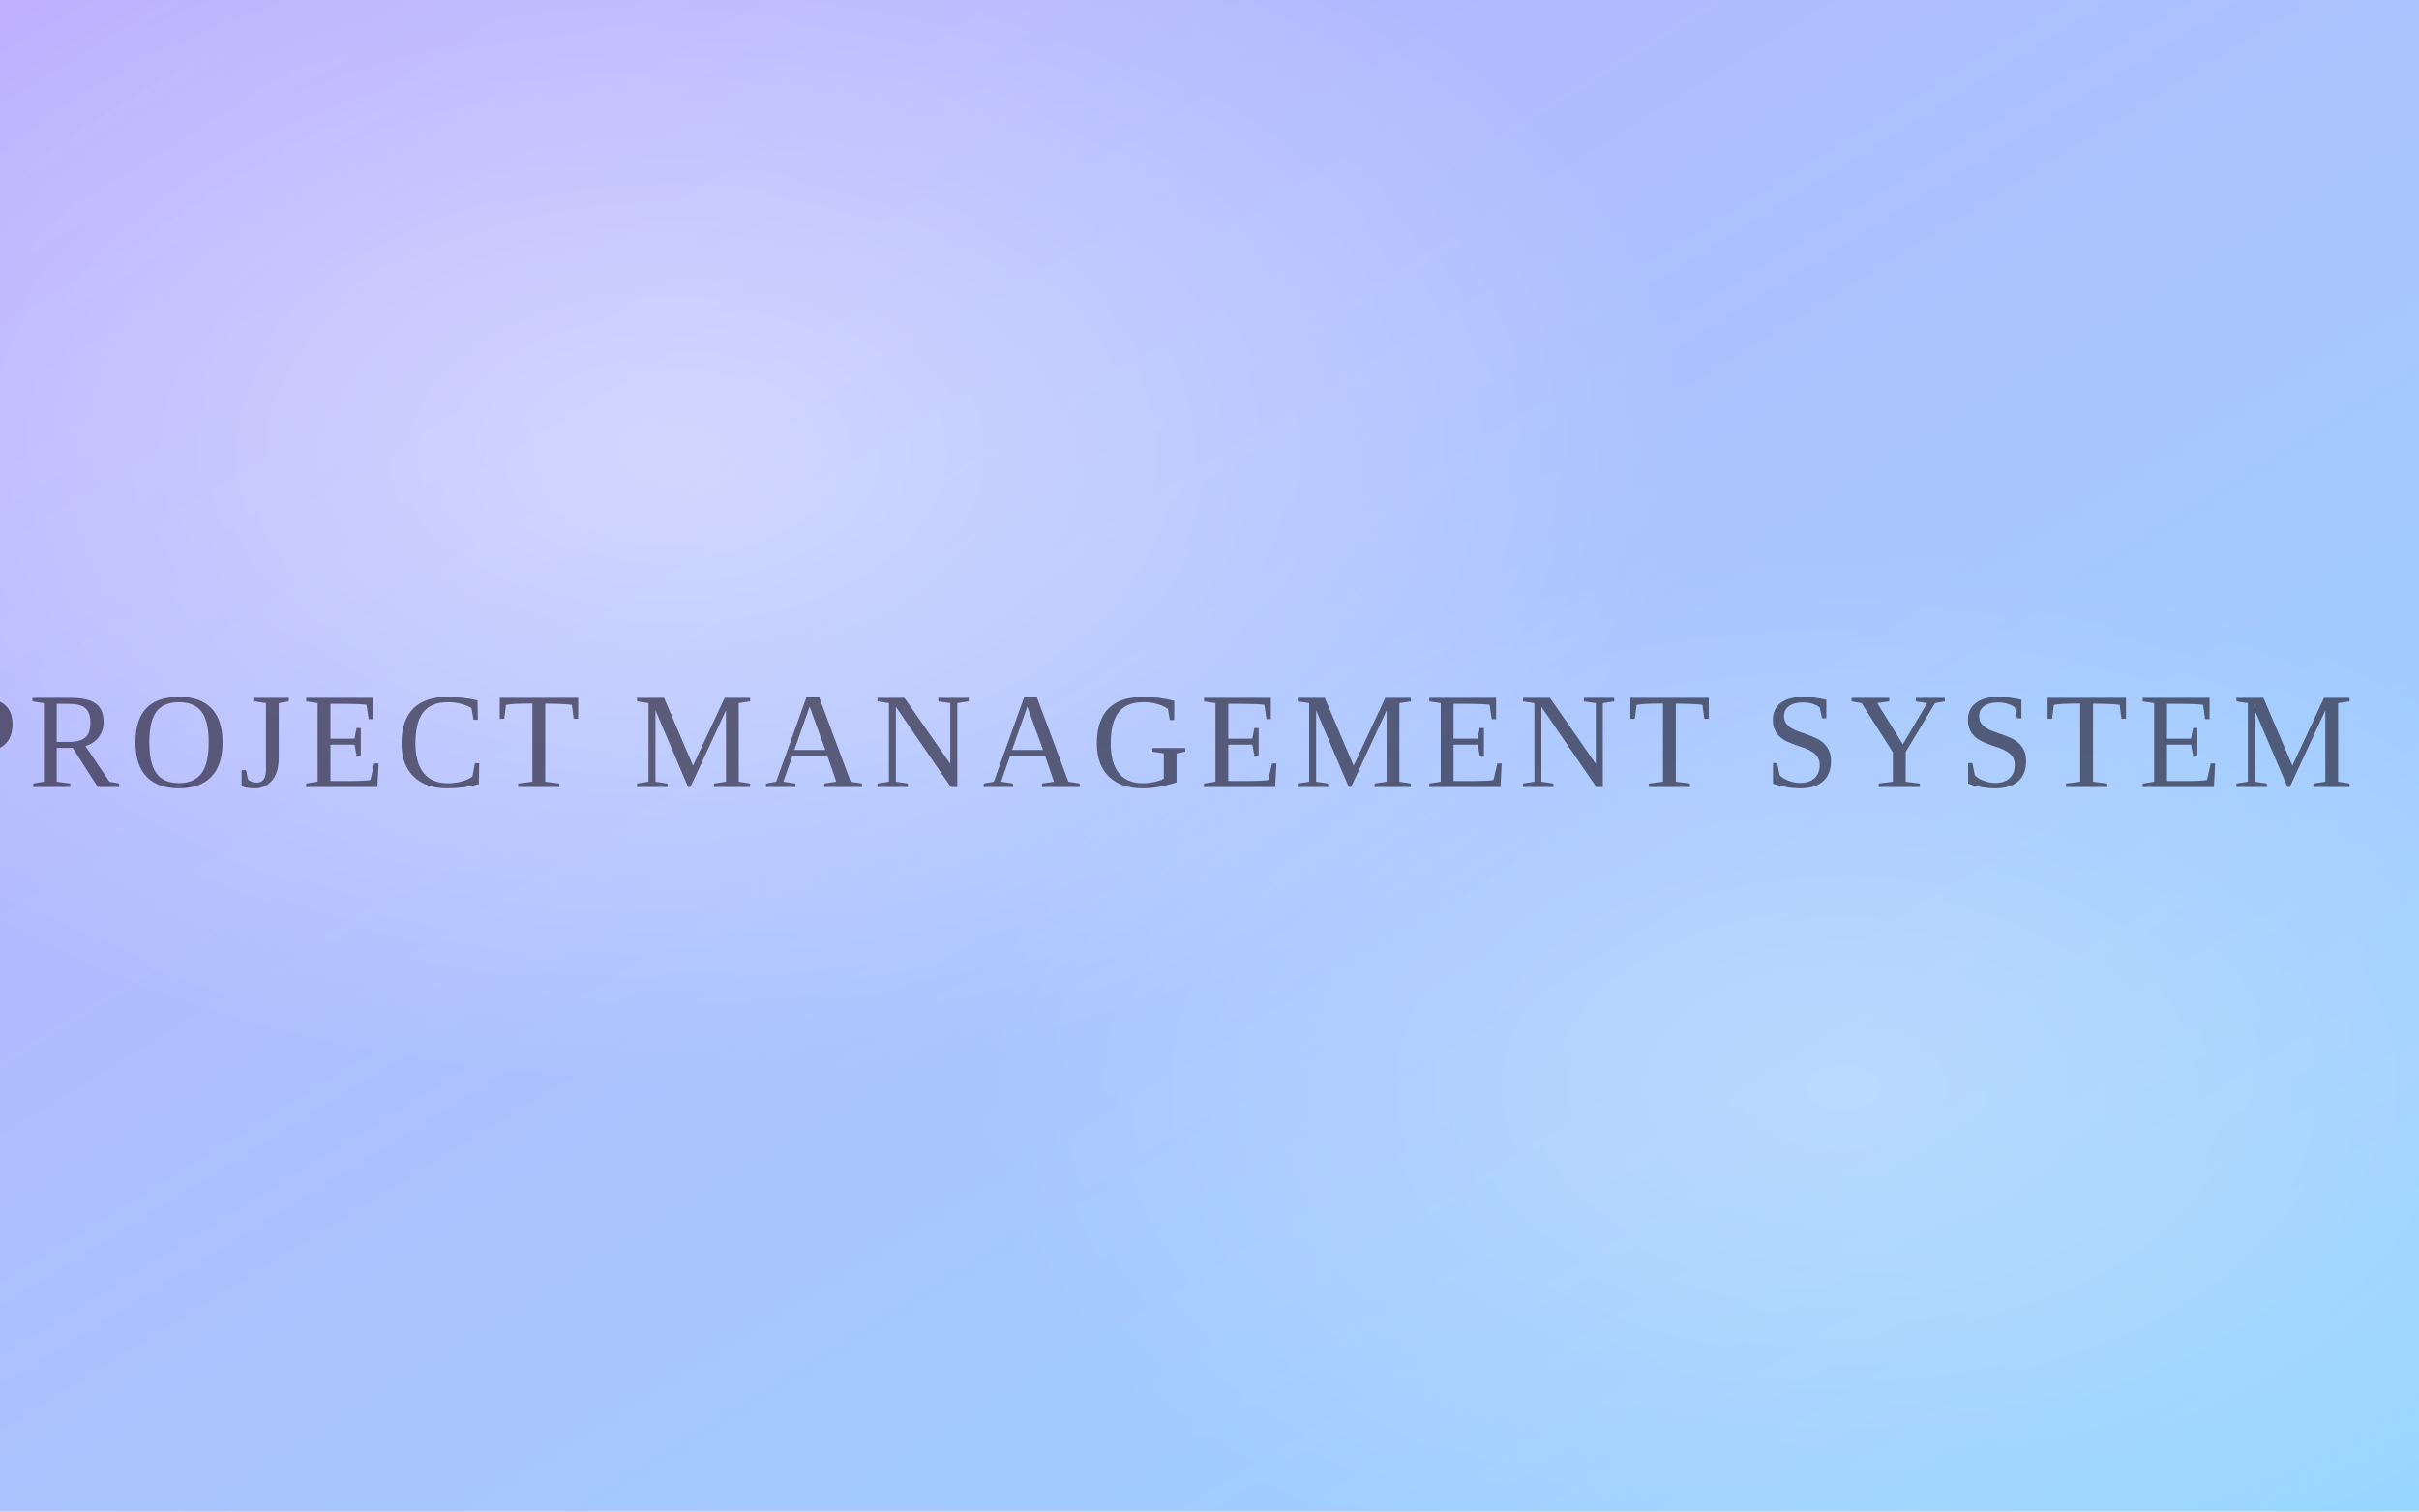
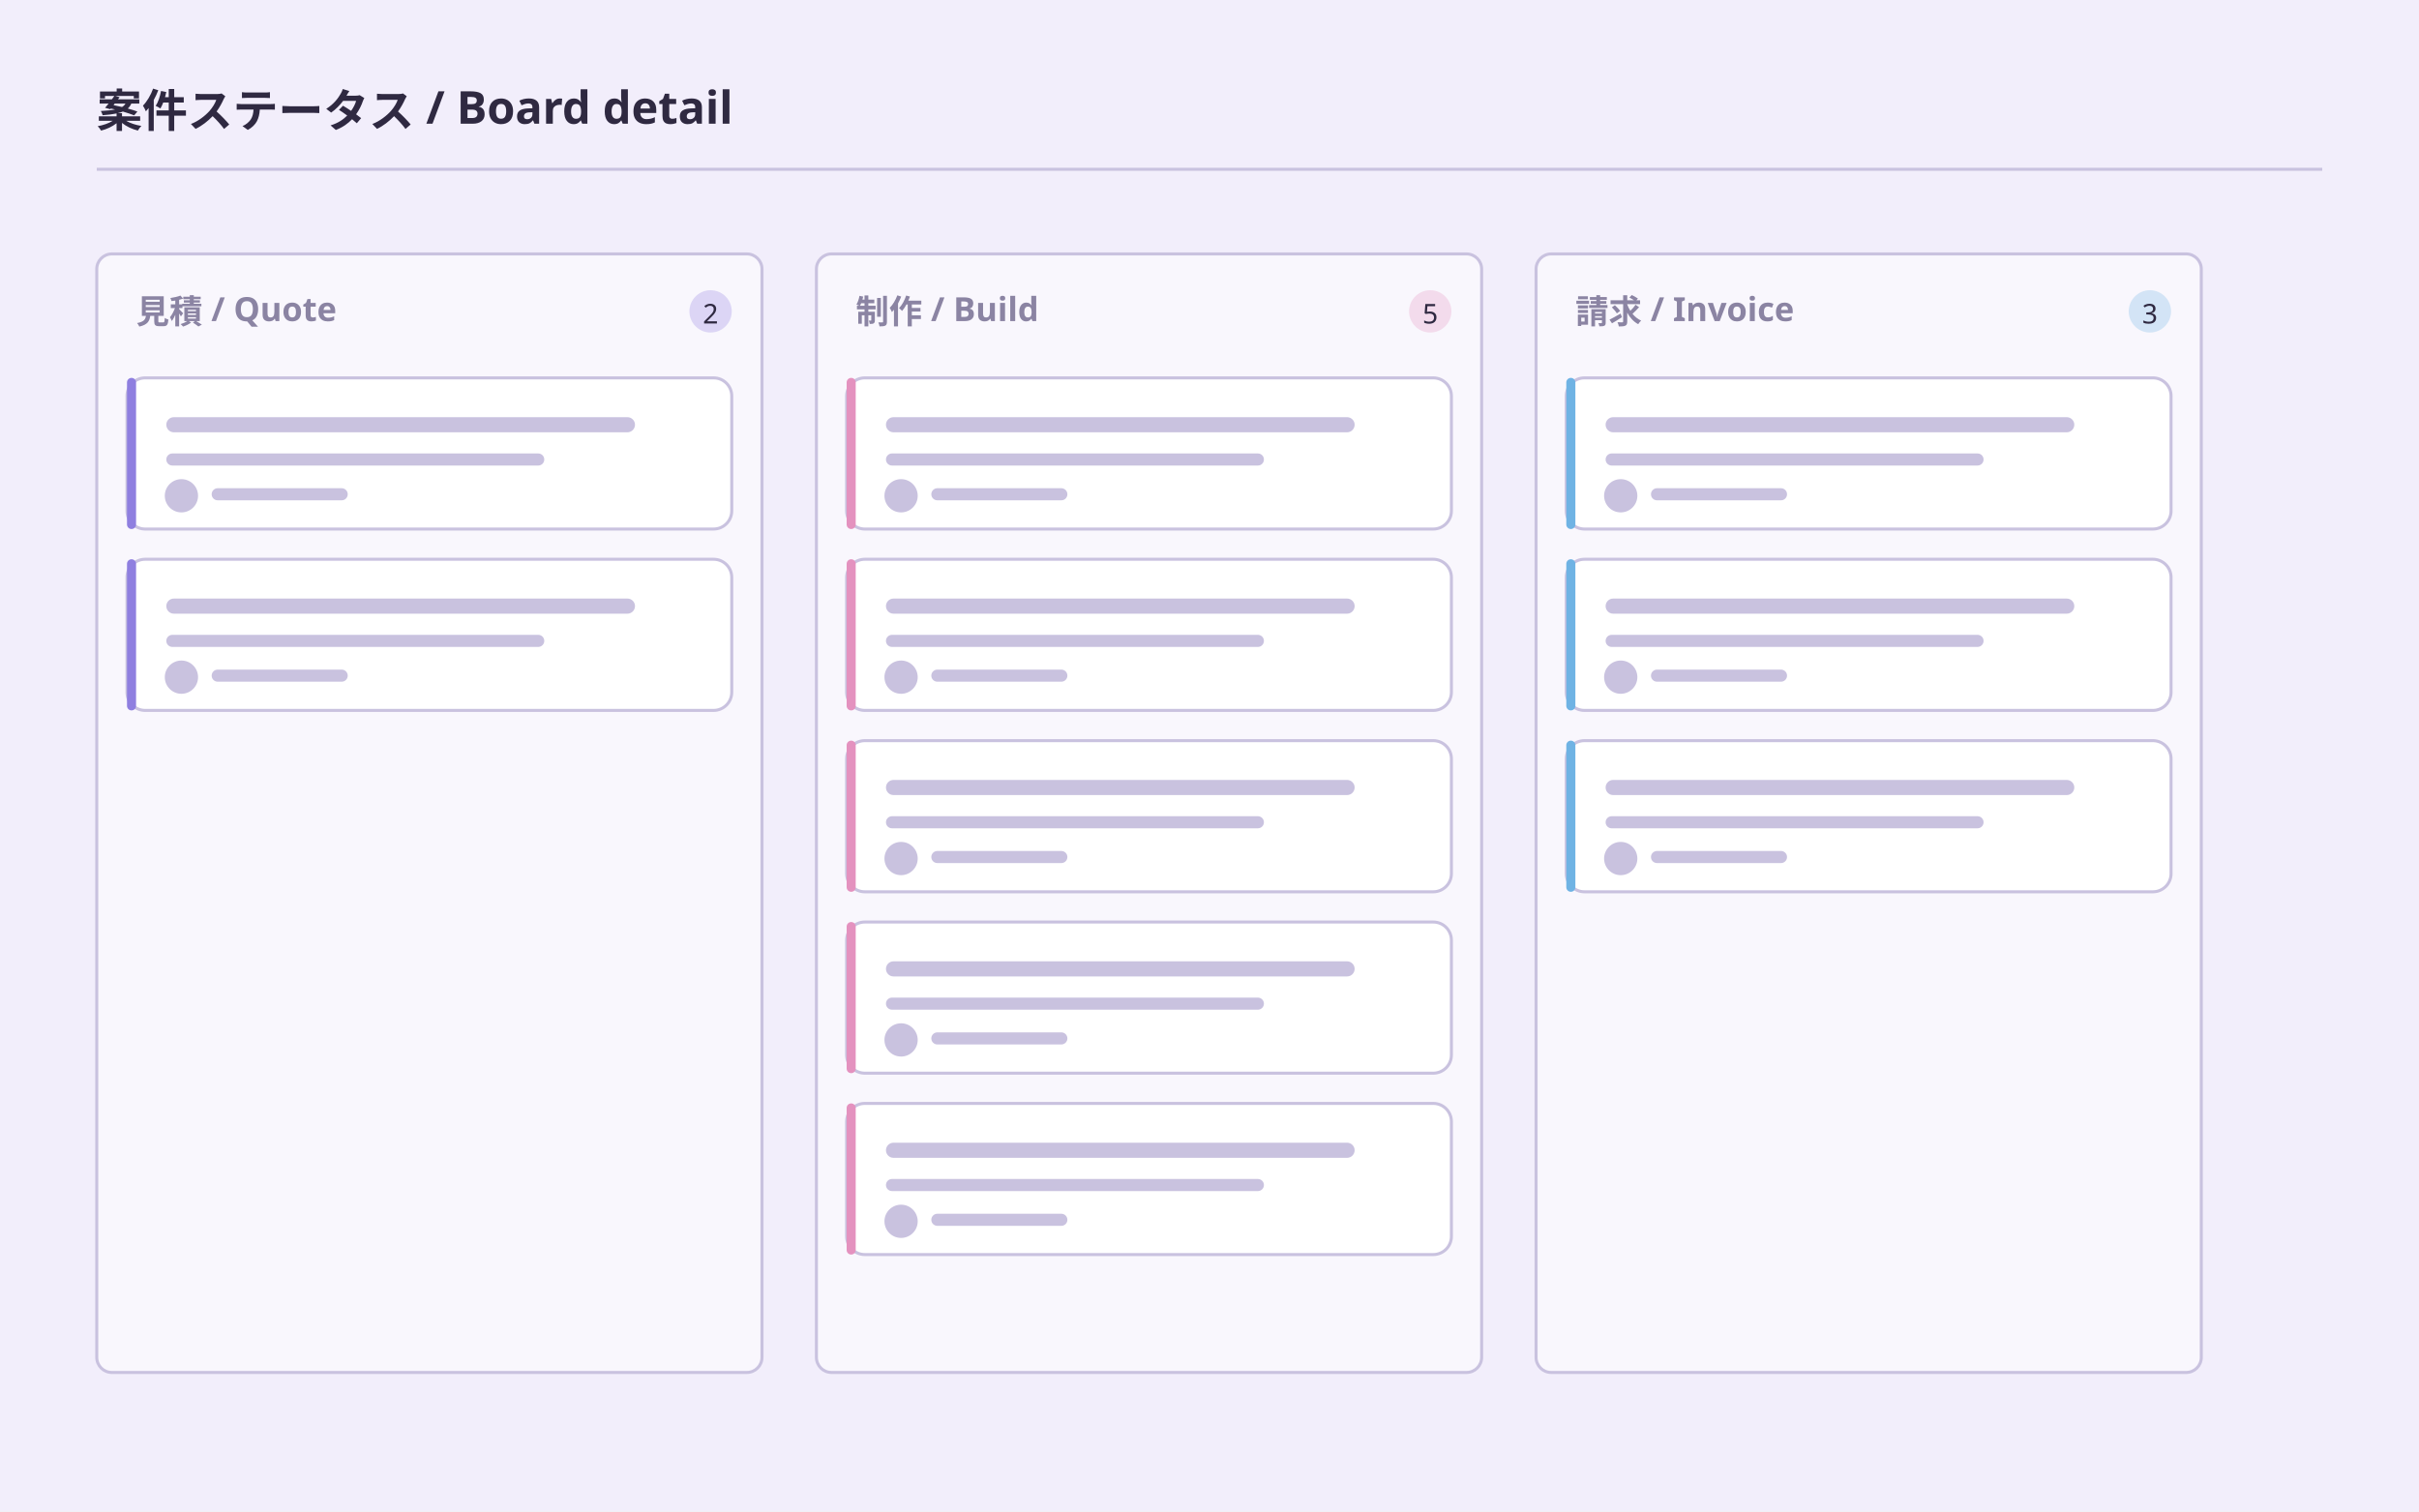
- <svg xmlns="http://www.w3.org/2000/svg" viewBox="0 0 1600 1000" width="1600" height="1000" role="img" aria-label="PROJECT MANAGEMENT SYSTEM 1">
+ <svg xmlns="http://www.w3.org/2000/svg" viewBox="0 0 1600 1000" width="1600" height="1000" role="img" aria-label="案件ステータス / Board detail">
  <defs>
-     <linearGradient id="g" x1="0" y1="0" x2="1" y2="1">
-       <stop offset="0%" stop-color="#bdaeff" />
-       <stop offset="100%" stop-color="#97d7ff" />
-     </linearGradient>
-     <radialGradient id="h1" cx="28%" cy="30%" r="42%">
-       <stop offset="0%" stop-color="#ffffff" stop-opacity="0.42" />
-       <stop offset="100%" stop-color="#ffffff" stop-opacity="0" />
-     </radialGradient>
-     <radialGradient id="h2" cx="76%" cy="72%" r="36%">
-       <stop offset="0%" stop-color="#ffffff" stop-opacity="0.26" />
-       <stop offset="100%" stop-color="#ffffff" stop-opacity="0" />
-     </radialGradient>
+     <marker id="tip" viewBox="0 0 10 10" refX="9" refY="5" markerWidth="7" markerHeight="7" orient="auto">
+       <path d="M0 0 L10 5 L0 10 z" fill="#8b84a3" />
+     </marker>
  </defs>
-   <rect width="1600" height="1000" fill="url(#g)" />
-   <rect width="1600" height="1000" fill="url(#h1)" />
-   <rect width="1600" height="1000" fill="url(#h2)" />
-   <text x="50%" y="50%" dominant-baseline="middle" text-anchor="middle" font-family="Georgia, 'Times New Roman', serif" font-size="90" fill="#1a1526" opacity="0.62" letter-spacing="7">PROJECT MANAGEMENT SYSTEM 1</text>
+   <rect width="1600" height="1000" fill="#f2eefb" />
+   <text x="64" y="84" fill="#2f2941" font-family="'Segoe UI',system-ui,sans-serif" font-size="30" font-weight="600" text-anchor="start" letter-spacing="0">案件ステータス / Board detail</text>
+   <line x1="64" y1="112" x2="1536" y2="112" stroke="#c9c2df" stroke-width="2" />
+   <rect x="64" y="168" width="440" height="740" rx="10" fill="rgba(255,255,255,.55)" stroke="#c9c2df" stroke-width="2" />
+   <text x="90" y="214" fill="#8b84a3" font-family="'Segoe UI',system-ui,sans-serif" font-size="22" font-weight="600" text-anchor="start" letter-spacing="0">見積 / Quote</text>
+   <circle cx="470" cy="206" r="14" fill="#8f7fe0" opacity="0.28" />
+   <text x="470" y="214" fill="#2f2941" font-family="'Segoe UI',system-ui,sans-serif" font-size="18" font-weight="400" text-anchor="middle" letter-spacing="0">2</text>
+   <rect x="84" y="250" width="400" height="100" rx="12" fill="#ffffff" stroke="#c9c2df" stroke-width="2" />
+   <rect x="84" y="250" width="6" height="100" rx="3" fill="#8f7fe0" />
+   <rect x="110" y="276" width="310" height="10" rx="5" fill="#c9c2df" />
+   <rect x="110" y="300" width="250" height="8" rx="4" fill="#c9c2df" />
+   <circle cx="120" cy="328" r="11" fill="#c9c2df" />
+   <rect x="140" y="323" width="90" height="8" rx="4" fill="#c9c2df" />
+   <rect x="84" y="370" width="400" height="100" rx="12" fill="#ffffff" stroke="#c9c2df" stroke-width="2" />
+   <rect x="84" y="370" width="6" height="100" rx="3" fill="#8f7fe0" />
+   <rect x="110" y="396" width="310" height="10" rx="5" fill="#c9c2df" />
+   <rect x="110" y="420" width="250" height="8" rx="4" fill="#c9c2df" />
+   <circle cx="120" cy="448" r="11" fill="#c9c2df" />
+   <rect x="140" y="443" width="90" height="8" rx="4" fill="#c9c2df" />
+   <rect x="540" y="168" width="440" height="740" rx="10" fill="rgba(255,255,255,.55)" stroke="#c9c2df" stroke-width="2" />
+   <text x="566" y="214" fill="#8b84a3" font-family="'Segoe UI',system-ui,sans-serif" font-size="22" font-weight="600" text-anchor="start" letter-spacing="0">制作 / Build</text>
+   <circle cx="946" cy="206" r="14" fill="#e492bf" opacity="0.28" />
+   <text x="946" y="214" fill="#2f2941" font-family="'Segoe UI',system-ui,sans-serif" font-size="18" font-weight="400" text-anchor="middle" letter-spacing="0">5</text>
+   <rect x="560" y="250" width="400" height="100" rx="12" fill="#ffffff" stroke="#c9c2df" stroke-width="2" />
+   <rect x="560" y="250" width="6" height="100" rx="3" fill="#e492bf" />
+   <rect x="586" y="276" width="310" height="10" rx="5" fill="#c9c2df" />
+   <rect x="586" y="300" width="250" height="8" rx="4" fill="#c9c2df" />
+   <circle cx="596" cy="328" r="11" fill="#c9c2df" />
+   <rect x="616" y="323" width="90" height="8" rx="4" fill="#c9c2df" />
+   <rect x="560" y="370" width="400" height="100" rx="12" fill="#ffffff" stroke="#c9c2df" stroke-width="2" />
+   <rect x="560" y="370" width="6" height="100" rx="3" fill="#e492bf" />
+   <rect x="586" y="396" width="310" height="10" rx="5" fill="#c9c2df" />
+   <rect x="586" y="420" width="250" height="8" rx="4" fill="#c9c2df" />
+   <circle cx="596" cy="448" r="11" fill="#c9c2df" />
+   <rect x="616" y="443" width="90" height="8" rx="4" fill="#c9c2df" />
+   <rect x="560" y="490" width="400" height="100" rx="12" fill="#ffffff" stroke="#c9c2df" stroke-width="2" />
+   <rect x="560" y="490" width="6" height="100" rx="3" fill="#e492bf" />
+   <rect x="586" y="516" width="310" height="10" rx="5" fill="#c9c2df" />
+   <rect x="586" y="540" width="250" height="8" rx="4" fill="#c9c2df" />
+   <circle cx="596" cy="568" r="11" fill="#c9c2df" />
+   <rect x="616" y="563" width="90" height="8" rx="4" fill="#c9c2df" />
+   <rect x="560" y="610" width="400" height="100" rx="12" fill="#ffffff" stroke="#c9c2df" stroke-width="2" />
+   <rect x="560" y="610" width="6" height="100" rx="3" fill="#e492bf" />
+   <rect x="586" y="636" width="310" height="10" rx="5" fill="#c9c2df" />
+   <rect x="586" y="660" width="250" height="8" rx="4" fill="#c9c2df" />
+   <circle cx="596" cy="688" r="11" fill="#c9c2df" />
+   <rect x="616" y="683" width="90" height="8" rx="4" fill="#c9c2df" />
+   <rect x="560" y="730" width="400" height="100" rx="12" fill="#ffffff" stroke="#c9c2df" stroke-width="2" />
+   <rect x="560" y="730" width="6" height="100" rx="3" fill="#e492bf" />
+   <rect x="586" y="756" width="310" height="10" rx="5" fill="#c9c2df" />
+   <rect x="586" y="780" width="250" height="8" rx="4" fill="#c9c2df" />
+   <circle cx="596" cy="808" r="11" fill="#c9c2df" />
+   <rect x="616" y="803" width="90" height="8" rx="4" fill="#c9c2df" />
+   <rect x="1016" y="168" width="440" height="740" rx="10" fill="rgba(255,255,255,.55)" stroke="#c9c2df" stroke-width="2" />
+   <text x="1042" y="214" fill="#8b84a3" font-family="'Segoe UI',system-ui,sans-serif" font-size="22" font-weight="600" text-anchor="start" letter-spacing="0">請求 / Invoice</text>
+   <circle cx="1422" cy="206" r="14" fill="#6fb3e4" opacity="0.28" />
+   <text x="1422" y="214" fill="#2f2941" font-family="'Segoe UI',system-ui,sans-serif" font-size="18" font-weight="400" text-anchor="middle" letter-spacing="0">3</text>
+   <rect x="1036" y="250" width="400" height="100" rx="12" fill="#ffffff" stroke="#c9c2df" stroke-width="2" />
+   <rect x="1036" y="250" width="6" height="100" rx="3" fill="#6fb3e4" />
+   <rect x="1062" y="276" width="310" height="10" rx="5" fill="#c9c2df" />
+   <rect x="1062" y="300" width="250" height="8" rx="4" fill="#c9c2df" />
+   <circle cx="1072" cy="328" r="11" fill="#c9c2df" />
+   <rect x="1092" y="323" width="90" height="8" rx="4" fill="#c9c2df" />
+   <rect x="1036" y="370" width="400" height="100" rx="12" fill="#ffffff" stroke="#c9c2df" stroke-width="2" />
+   <rect x="1036" y="370" width="6" height="100" rx="3" fill="#6fb3e4" />
+   <rect x="1062" y="396" width="310" height="10" rx="5" fill="#c9c2df" />
+   <rect x="1062" y="420" width="250" height="8" rx="4" fill="#c9c2df" />
+   <circle cx="1072" cy="448" r="11" fill="#c9c2df" />
+   <rect x="1092" y="443" width="90" height="8" rx="4" fill="#c9c2df" />
+   <rect x="1036" y="490" width="400" height="100" rx="12" fill="#ffffff" stroke="#c9c2df" stroke-width="2" />
+   <rect x="1036" y="490" width="6" height="100" rx="3" fill="#6fb3e4" />
+   <rect x="1062" y="516" width="310" height="10" rx="5" fill="#c9c2df" />
+   <rect x="1062" y="540" width="250" height="8" rx="4" fill="#c9c2df" />
+   <circle cx="1072" cy="568" r="11" fill="#c9c2df" />
+   <rect x="1092" y="563" width="90" height="8" rx="4" fill="#c9c2df" />
</svg>
